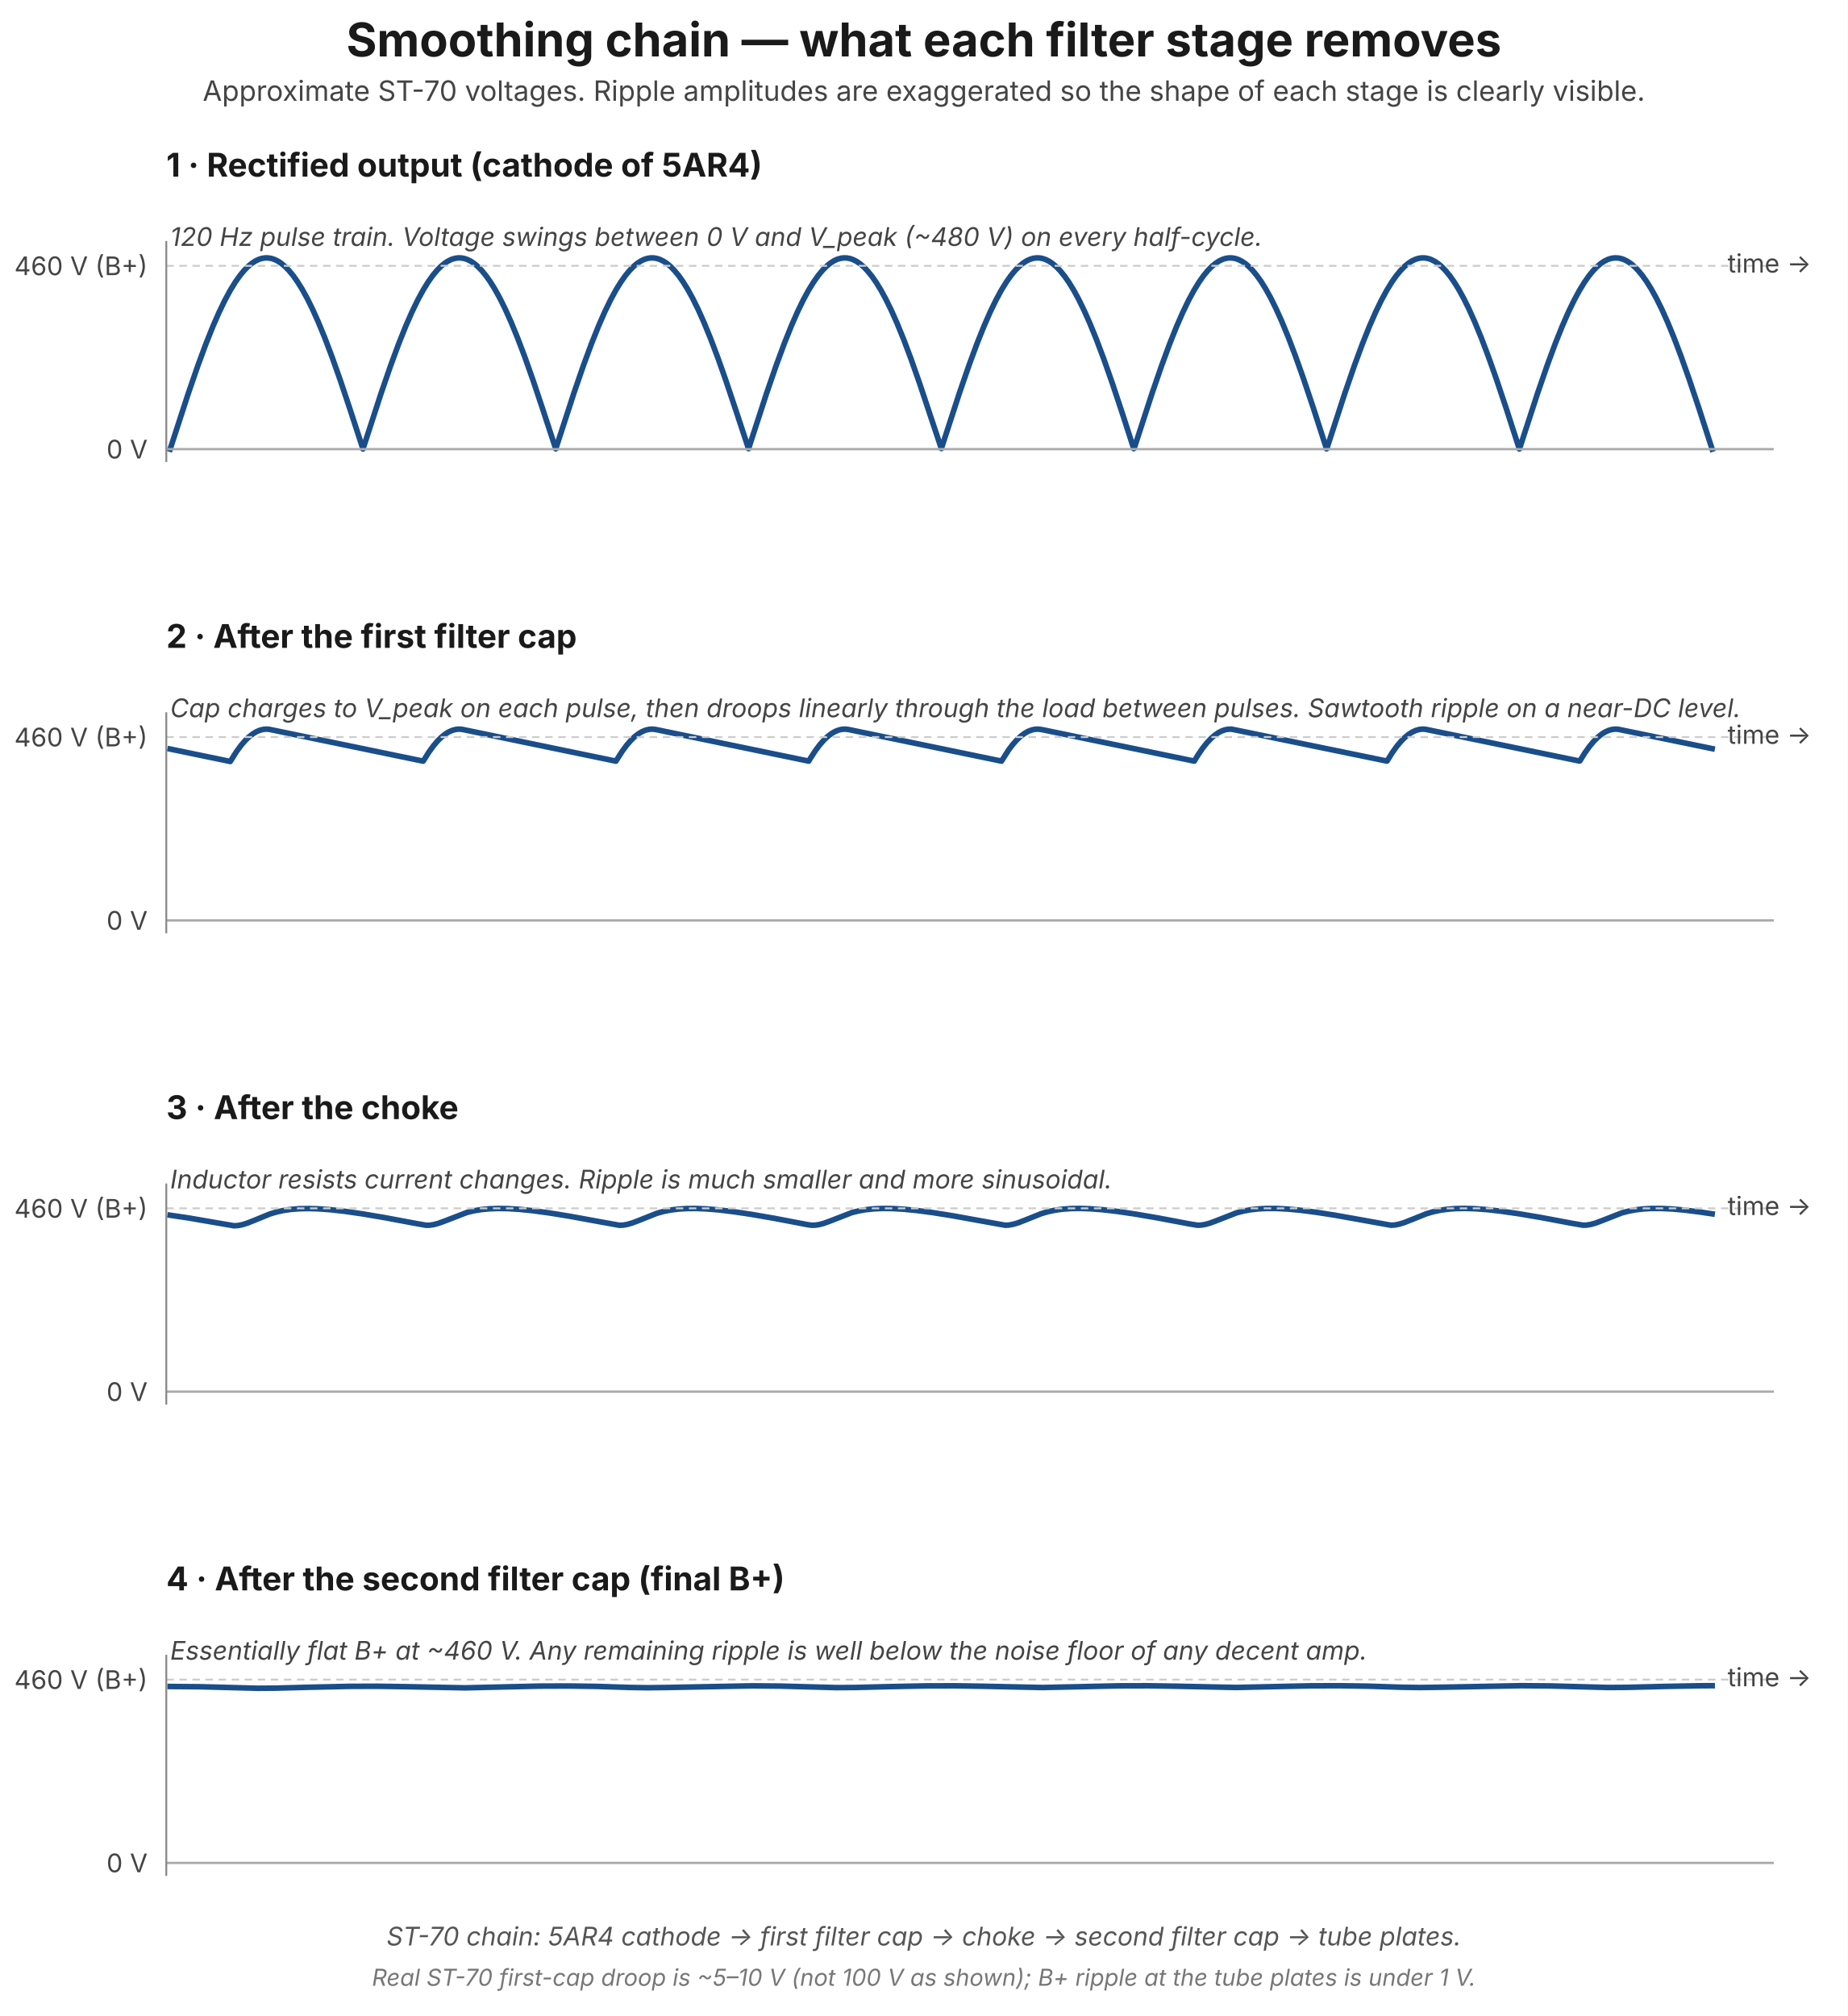
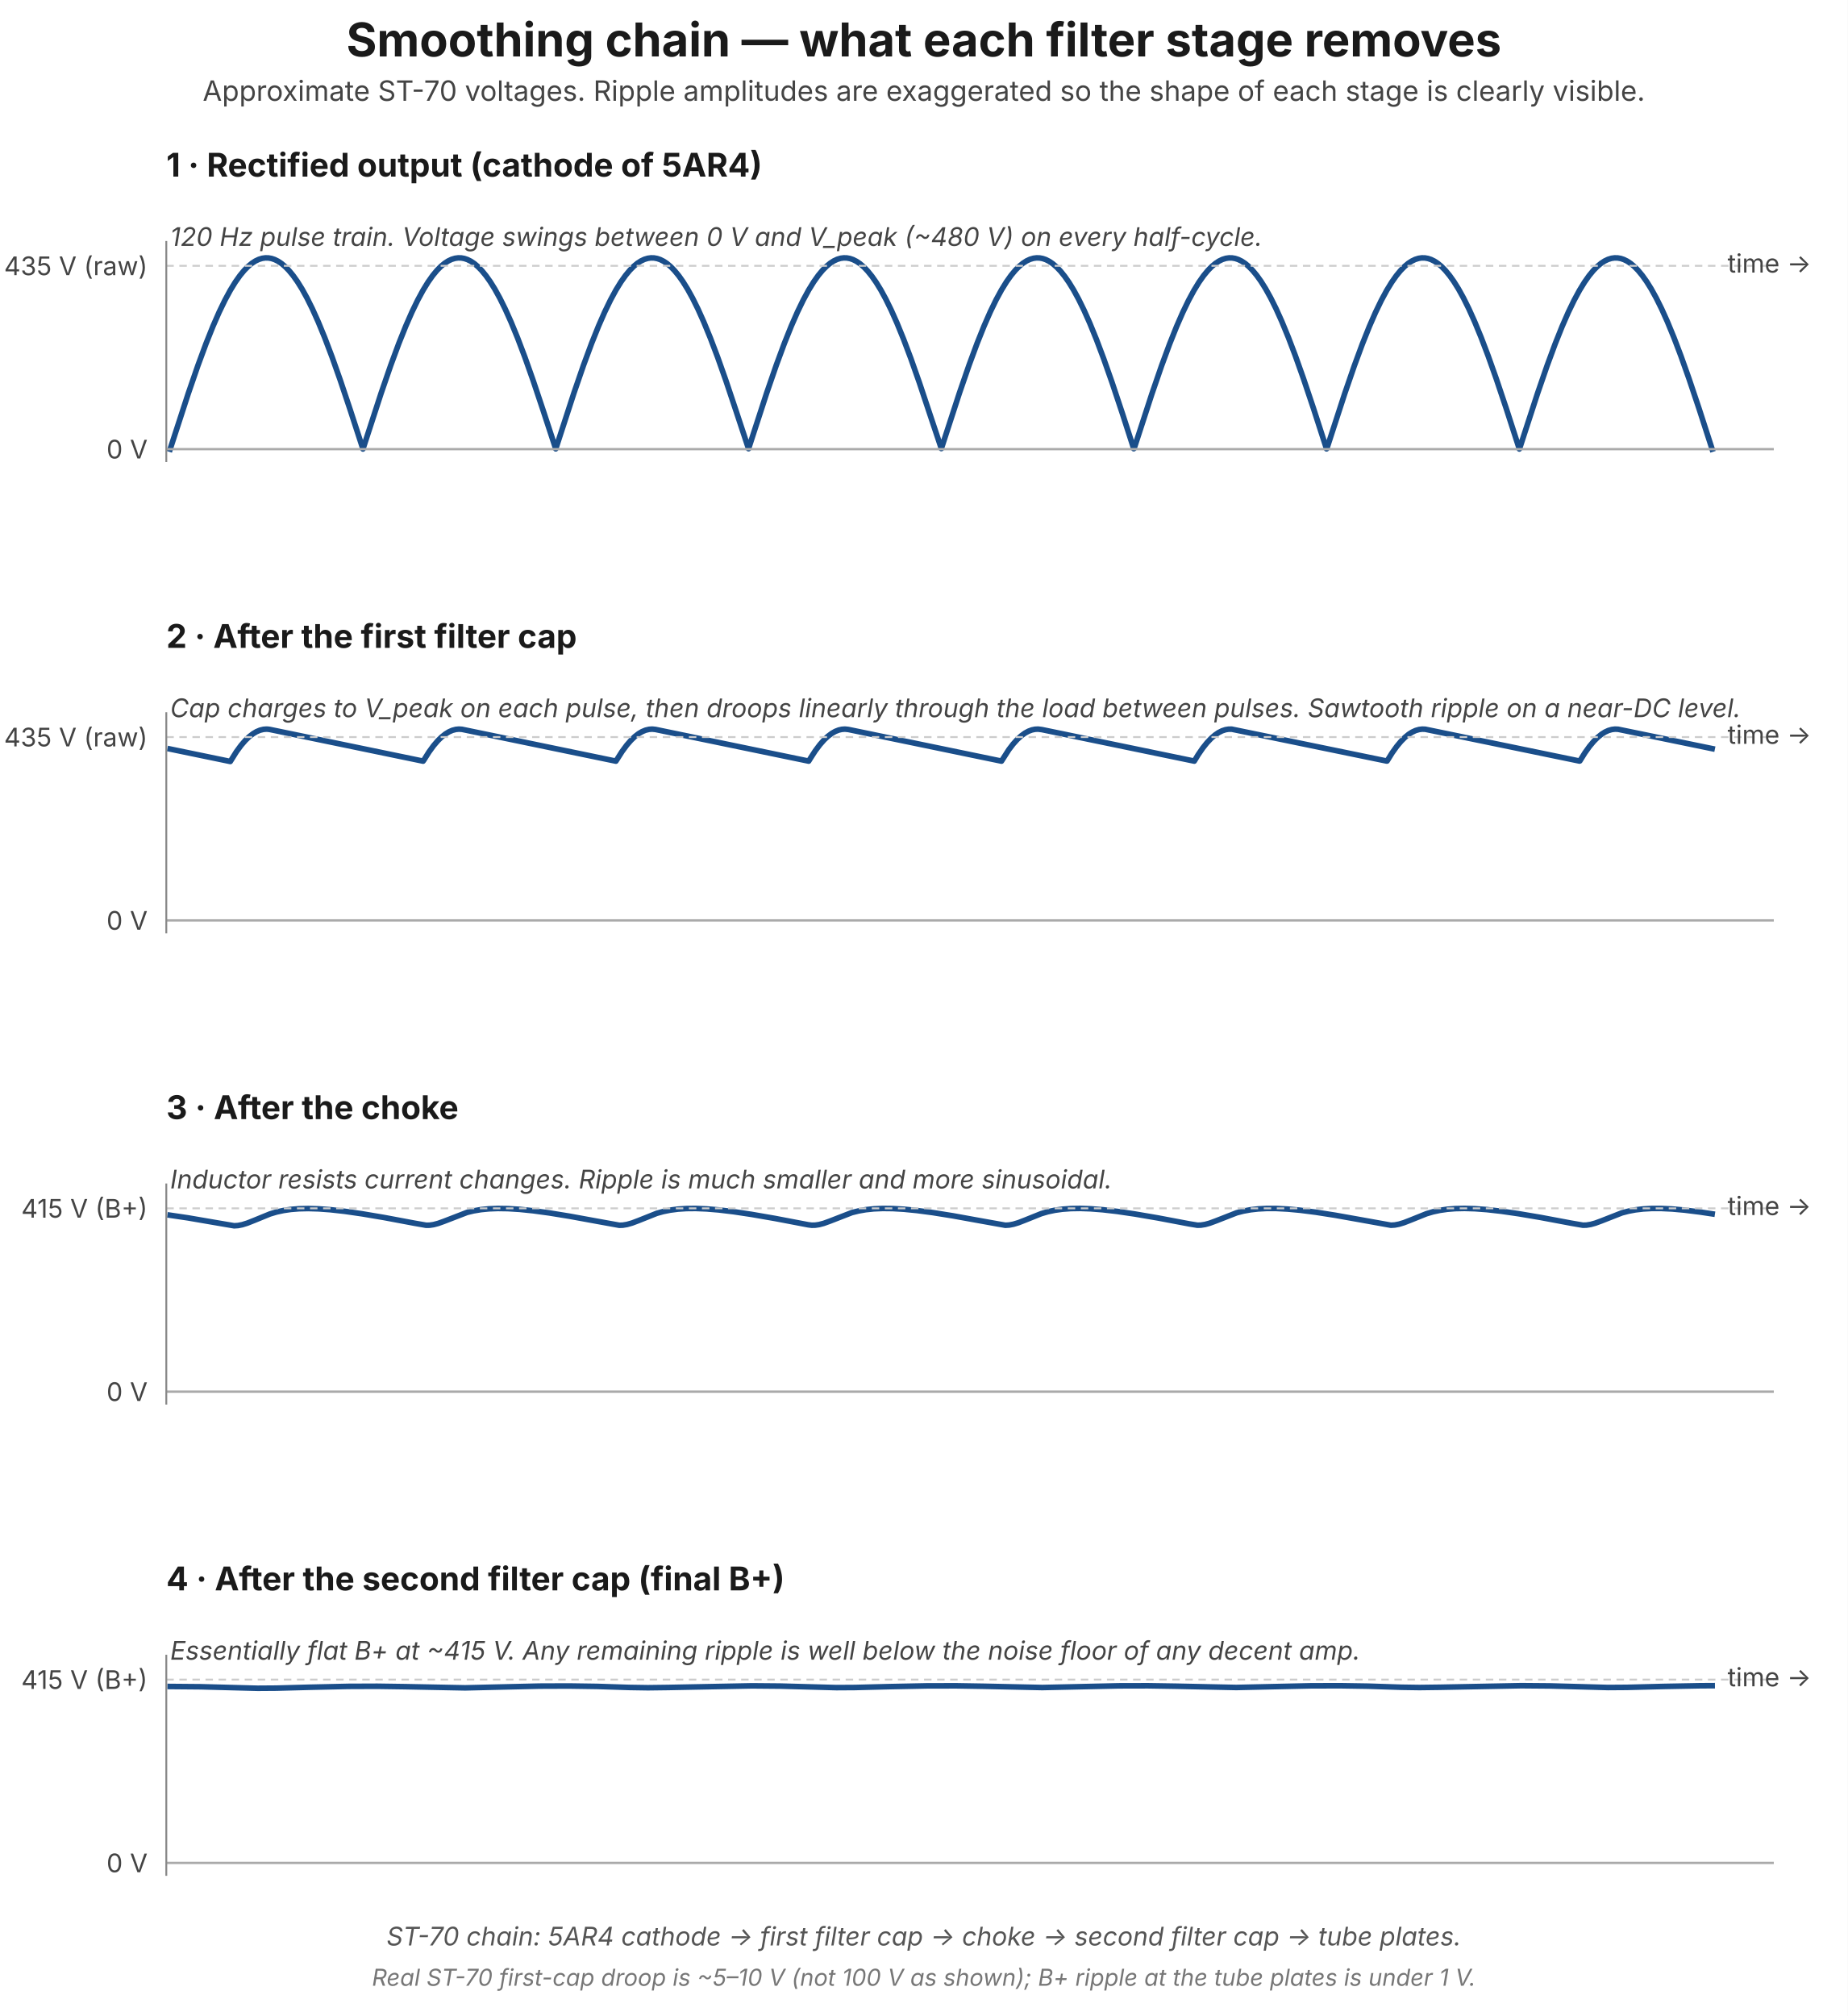
<svg xmlns="http://www.w3.org/2000/svg" width="792pt" height="864pt" viewBox="0 0 792 864" version="1.1">
  <defs>
    <style type="text/css">*{stroke-linejoin: round; stroke-linecap: butt}</style>
  </defs>
  <g id="figure_1">
    <g id="patch_1">
      <path d="M 0 864  L 792 864  L 792 0  L 0 0  z " style="fill: #ffffff" />
    </g>
    <g id="axes_1">
      <g id="patch_2">
        <path d="M 71.28 197.618  L 760.32 197.618  L 760.32 103.68  L 71.28 103.68  z " style="fill: #ffffff" />
      </g>
      <g id="matplotlib.axis_1" />
      <g id="matplotlib.axis_2">
        <g id="ytick_1">
          <g id="line2d_1" />
          <g id="text_1">
            <text style="font-size: 11px; font-family: 'Inter', 'system-ui', 'DejaVu Sans', 'Bitstream Vera Sans', 'Computer Modern Sans Serif', 'Lucida Grande', 'Verdana', 'Geneva', 'Lucid', 'Arial', 'Helvetica', 'Avant Garde', sans-serif; text-anchor: end; fill: #444444" x="63.28" y="196.495" transform="rotate(-0 63.28 196.4947)">0 V</text>
          </g>
        </g>
        <g id="ytick_2">
          <g id="line2d_2" />
          <g id="text_2">
-             <text style="font-size: 11px; font-family: 'Inter', 'system-ui', 'DejaVu Sans', 'Bitstream Vera Sans', 'Computer Modern Sans Serif', 'Lucida Grande', 'Verdana', 'Geneva', 'Lucid', 'Arial', 'Helvetica', 'Avant Garde', sans-serif; text-anchor: end; fill: #444444" x="63.28" y="117.928" transform="rotate(-0 63.28 117.9282)">460 V (B+)</text>
+             <text style="font-size: 11px; font-family: 'Inter', 'system-ui', 'DejaVu Sans', 'Bitstream Vera Sans', 'Computer Modern Sans Serif', 'Lucida Grande', 'Verdana', 'Geneva', 'Lucid', 'Arial', 'Helvetica', 'Avant Garde', sans-serif; text-anchor: end; fill: #444444" x="63.28" y="117.928" transform="rotate(-0 63.28 117.9282)">435 V (raw)</text>
          </g>
        </g>
      </g>
      <g id="line2d_3">
        <path d="M 72.932 192.494  L 80.7 168.629  L 84.832 156.65  L 88.303 147.259  L 91.278 139.83  L 93.923 133.789  L 96.402 128.663  L 98.716 124.389  L 100.864 120.892  L 102.848 118.087  L 104.666 115.887  L 106.319 114.204  L 107.971 112.831  L 109.459 111.864  L 110.946 111.155  L 112.434 110.705  L 113.756 110.526  L 115.078 110.553  L 116.401 110.788  L 117.723 111.229  L 119.21 111.971  L 120.698 112.97  L 122.185 114.224  L 123.838 115.91  L 125.656 118.114  L 127.474 120.673  L 129.458 123.856  L 131.606 127.744  L 133.92 132.413  L 136.399 137.93  L 139.209 144.766  L 142.349 153.046  L 145.82 162.847  L 150.118 175.676  L 155.572 192.43  L 163.34 168.567  L 167.472 156.592  L 170.943 147.205  L 173.918 139.781  L 176.562 133.744  L 179.041 128.622  L 181.355 124.353  L 183.504 120.86  L 185.487 118.06  L 187.305 115.864  L 188.958 114.185  L 190.611 112.816  L 192.098 111.852  L 193.586 111.147  L 195.073 110.701  L 196.396 110.525  L 197.718 110.555  L 199.04 110.793  L 200.362 111.238  L 201.85 111.983  L 203.337 112.986  L 204.825 114.243  L 206.478 115.933  L 208.296 118.141  L 210.114 120.704  L 212.097 123.891  L 214.246 127.783  L 216.56 132.456  L 219.039 137.978  L 221.849 144.818  L 224.989 153.103  L 228.46 162.907  L 232.757 175.739  L 238.211 192.366  L 245.979 168.505  L 250.111 156.534  L 253.582 147.152  L 256.557 139.731  L 259.202 133.699  L 261.681 128.582  L 263.995 124.317  L 266.143 120.829  L 268.127 118.033  L 269.945 115.841  L 271.597 114.166  L 273.25 112.801  L 274.738 111.841  L 276.225 111.139  L 277.713 110.697  L 279.035 110.524  L 280.357 110.558  L 281.679 110.799  L 283.002 111.246  L 284.489 111.995  L 285.977 113.001  L 287.464 114.262  L 289.117 115.956  L 290.935 118.168  L 292.753 120.735  L 294.736 123.926  L 296.885 127.823  L 299.199 132.5  L 301.678 138.026  L 304.488 144.871  L 307.628 153.159  L 311.099 162.967  L 315.396 175.802  L 320.85 192.301  L 328.619 168.444  L 332.751 156.477  L 336.221 147.098  L 339.196 139.682  L 341.841 133.654  L 344.32 128.542  L 346.634 124.281  L 348.783 120.798  L 350.766 118.006  L 352.584 115.818  L 354.237 114.147  L 355.89 112.786  L 357.377 111.829  L 358.865 111.131  L 360.352 110.692  L 361.674 110.523  L 362.997 110.56  L 364.319 110.804  L 365.641 111.255  L 367.129 112.007  L 368.616 113.017  L 370.269 114.437  L 371.922 116.166  L 373.74 118.415  L 375.558 121.017  L 377.541 124.246  L 379.69 128.18  L 382.004 132.897  L 384.483 138.461  L 387.293 145.344  L 390.433 153.669  L 394.069 163.991  L 398.531 177.382  L 403.49 192.237  L 411.258 168.382  L 415.39 156.419  L 418.861 147.044  L 421.836 139.633  L 424.48 133.609  L 426.959 128.501  L 429.273 124.246  L 431.422 120.766  L 433.405 117.979  L 435.223 115.796  L 436.876 114.128  L 438.529 112.771  L 440.016 111.818  L 441.504 111.123  L 442.991 110.688  L 444.314 110.521  L 445.636 110.562  L 446.958 110.81  L 448.28 111.263  L 449.768 112.02  L 451.255 113.033  L 452.908 114.457  L 454.561 116.189  L 456.379 118.442  L 458.197 121.049  L 460.18 124.281  L 462.329 128.22  L 464.643 132.941  L 467.122 138.509  L 469.932 145.396  L 473.072 153.726  L 476.708 164.052  L 481.171 177.445  L 485.964 192.301  L 486.129 192.172  L 493.732 168.814  L 497.864 156.824  L 501.335 147.42  L 504.31 139.978  L 506.954 133.924  L 509.433 128.784  L 511.747 124.497  L 513.896 120.986  L 515.879 118.168  L 517.697 115.956  L 519.35 114.262  L 521.003 112.877  L 522.491 111.899  L 523.978 111.179  L 525.466 110.719  L 526.788 110.53  L 528.11 110.547  L 529.432 110.772  L 530.754 111.204  L 532.242 111.935  L 533.729 112.923  L 535.217 114.166  L 536.87 115.841  L 538.688 118.033  L 540.506 120.58  L 542.489 123.75  L 544.638 127.625  L 546.952 132.281  L 549.431 137.786  L 552.241 144.609  L 555.216 152.427  L 558.687 162.188  L 562.984 174.983  L 568.603 192.366  L 568.769 192.108  L 576.371 168.752  L 580.503 156.766  L 583.974 147.367  L 586.949 139.929  L 589.594 133.879  L 592.073 128.744  L 594.387 124.461  L 596.535 120.954  L 598.519 118.141  L 600.337 115.933  L 601.99 114.243  L 603.642 112.862  L 605.13 111.887  L 606.617 111.171  L 608.105 110.714  L 609.427 110.528  L 610.749 110.549  L 612.072 110.778  L 613.394 111.212  L 614.881 111.947  L 616.369 112.939  L 617.856 114.185  L 619.509 115.864  L 621.327 118.06  L 623.145 120.611  L 625.129 123.785  L 627.277 127.665  L 629.591 132.325  L 632.07 137.834  L 634.88 144.661  L 637.855 152.483  L 641.326 162.248  L 645.623 175.046  L 651.243 192.43  L 651.738 191.013  L 659.011 168.69  L 663.143 156.708  L 666.614 147.313  L 669.589 139.879  L 672.233 133.834  L 674.712 128.703  L 677.026 124.425  L 679.175 120.923  L 681.158 118.114  L 682.976 115.91  L 684.629 114.224  L 686.282 112.846  L 687.769 111.876  L 689.257 111.163  L 690.744 110.71  L 692.066 110.527  L 693.389 110.551  L 694.711 110.783  L 696.033 111.221  L 697.521 111.959  L 699.008 112.954  L 700.496 114.204  L 702.148 115.887  L 703.967 118.087  L 705.785 120.642  L 707.768 123.821  L 709.917 127.704  L 712.231 132.369  L 714.71 137.882  L 717.519 144.714  L 720.494 152.539  L 723.965 162.307  L 728.263 175.109  L 733.882 192.494  L 733.882 192.494  " clip-path="url(#pdeedf0528e)" style="fill: none; stroke: #1a4e8a; stroke-width: 2.4; stroke-linecap: square" />
      </g>
      <g id="line2d_4">
        <path d="M 71.28 192.494  L 760.32 192.494  " clip-path="url(#pdeedf0528e)" style="fill: none; stroke: #aaaaaa; stroke-linecap: square" />
      </g>
      <g id="line2d_5">
        <path d="M 71.28 113.928  L 760.32 113.928  " clip-path="url(#pdeedf0528e)" style="fill: none; stroke-dasharray: 3.2,2.4; stroke-dashoffset: 0; stroke: #cccccc; stroke-width: 0.8" />
      </g>
      <g id="patch_3">
        <path d="M 71.28 197.618  L 71.28 103.68  " style="fill: none; stroke: #888888; stroke-width: 0.8; stroke-linejoin: miter; stroke-linecap: square" />
      </g>
      <g id="text_3">
        <text style="font-size: 11px; font-family: 'Inter', 'system-ui', 'DejaVu Sans', 'Bitstream Vera Sans', 'Computer Modern Sans Serif', 'Lucida Grande', 'Verdana', 'Geneva', 'Lucid', 'Arial', 'Helvetica', 'Avant Garde', sans-serif; text-anchor: start; fill: #444444" x="740.492" y="116.803" transform="rotate(-0 740.4915 116.8033)">time →</text>
      </g>
      <g id="text_4">
        <text style="font-style: italic; font-size: 11px; font-family: 'Inter', 'system-ui', 'DejaVu Sans', 'Bitstream Vera Sans', 'Computer Modern Sans Serif', 'Lucida Grande', 'Verdana', 'Geneva', 'Lucid', 'Arial', 'Helvetica', 'Avant Garde', sans-serif; text-anchor: start; fill: #444444" x="72.932" y="105.388" transform="rotate(-0 72.93237 105.388)">120 Hz pulse train. Voltage swings between 0 V and V_peak (~480 V) on every half-cycle.</text>
      </g>
      <g id="text_5">
        <text style="font-weight: 700; font-size: 14px; font-family: 'Inter', 'system-ui', 'DejaVu Sans', 'Bitstream Vera Sans', 'Computer Modern Sans Serif', 'Lucida Grande', 'Verdana', 'Geneva', 'Lucid', 'Arial', 'Helvetica', 'Avant Garde', sans-serif; text-anchor: start; fill: #1a1a1a" x="71.28" y="75.68" transform="rotate(-0 71.28 75.68)">1 · Rectified output (cathode of 5AR4)</text>
      </g>
    </g>
    <g id="axes_2">
      <g id="patch_4">
        <path d="M 71.28 399.586  L 760.32 399.586  L 760.32 305.647  L 71.28 305.647  z " style="fill: #ffffff" />
      </g>
      <g id="matplotlib.axis_3" />
      <g id="matplotlib.axis_4">
        <g id="ytick_3">
          <g id="line2d_6" />
          <g id="text_6">
            <text style="font-size: 11px; font-family: 'Inter', 'system-ui', 'DejaVu Sans', 'Bitstream Vera Sans', 'Computer Modern Sans Serif', 'Lucida Grande', 'Verdana', 'Geneva', 'Lucid', 'Arial', 'Helvetica', 'Avant Garde', sans-serif; text-anchor: end; fill: #444444" x="63.28" y="398.462" transform="rotate(-0 63.28 398.462)">0 V</text>
          </g>
        </g>
        <g id="ytick_4">
          <g id="line2d_7" />
          <g id="text_7">
-             <text style="font-size: 11px; font-family: 'Inter', 'system-ui', 'DejaVu Sans', 'Bitstream Vera Sans', 'Computer Modern Sans Serif', 'Lucida Grande', 'Verdana', 'Geneva', 'Lucid', 'Arial', 'Helvetica', 'Avant Garde', sans-serif; text-anchor: end; fill: #444444" x="63.28" y="319.895" transform="rotate(-0 63.28 319.8954)">460 V (B+)</text>
+             <text style="font-size: 11px; font-family: 'Inter', 'system-ui', 'DejaVu Sans', 'Bitstream Vera Sans', 'Computer Modern Sans Serif', 'Lucida Grande', 'Verdana', 'Geneva', 'Lucid', 'Arial', 'Helvetica', 'Avant Garde', sans-serif; text-anchor: end; fill: #444444" x="63.28" y="319.895" transform="rotate(-0 63.28 319.8954)">435 V (raw)</text>
          </g>
        </g>
      </g>
      <g id="line2d_8">
        <path d="M 72.932 321.019  L 98.716 326.348  L 101.36 322.119  L 103.344 319.418  L 105.162 317.317  L 106.815 315.727  L 108.467 314.447  L 109.955 313.566  L 111.442 312.943  L 112.93 312.581  L 114.252 312.479  L 115.078 312.54  L 115.74 312.641  L 181.355 326.202  L 181.686 325.753  L 183.834 322.332  L 185.818 319.601  L 187.636 317.471  L 189.289 315.854  L 190.941 314.547  L 192.429 313.64  L 193.916 312.992  L 195.404 312.605  L 196.726 312.48  L 198.048 312.575  L 263.995 326.205  L 264.49 325.438  L 266.639 322.058  L 268.622 319.367  L 270.44 317.274  L 272.093 315.691  L 273.746 314.42  L 275.234 313.545  L 276.721 312.93  L 278.209 312.575  L 279.531 312.479  L 280.522 312.578  L 281.018 312.634  L 346.634 326.195  L 347.46 324.854  L 349.444 321.788  L 351.427 319.136  L 353.245 317.08  L 354.898 315.532  L 356.551 314.296  L 358.038 313.454  L 359.526 312.871  L 360.848 312.572  L 362.17 312.479  L 363.162 312.579  L 363.658 312.637  L 429.273 326.198  L 432.414 321.288  L 434.232 318.909  L 436.05 316.891  L 437.703 315.378  L 439.355 314.177  L 440.843 313.367  L 442.33 312.816  L 443.653 312.546  L 444.975 312.483  L 446.132 312.632  L 446.628 312.695  L 511.913 326.188  L 513.565 323.463  L 515.549 320.576  L 517.367 318.298  L 519.185 316.385  L 520.838 314.969  L 522.325 313.962  L 523.813 313.213  L 525.3 312.724  L 526.622 312.509  L 527.945 312.501  L 594.387 326.158  L 594.552 326.142  L 596.701 322.671  L 598.684 319.893  L 600.502 317.717  L 602.155 316.058  L 603.808 314.708  L 605.295 313.762  L 606.783 313.074  L 608.27 312.647  L 609.592 312.487  L 610.915 312.534  L 677.026 326.162  L 677.191 326.106  L 679.34 322.64  L 681.323 319.866  L 683.141 317.695  L 684.794 316.039  L 686.447 314.693  L 687.935 313.751  L 689.422 313.067  L 690.91 312.643  L 692.232 312.486  L 693.554 312.536  L 733.882 320.837  L 733.882 320.837  " clip-path="url(#p0626213425)" style="fill: none; stroke: #1a4e8a; stroke-width: 2.4; stroke-linecap: square" />
      </g>
      <g id="line2d_9">
        <path d="M 71.28 394.462  L 760.32 394.462  " clip-path="url(#p0626213425)" style="fill: none; stroke: #aaaaaa; stroke-linecap: square" />
      </g>
      <g id="line2d_10">
        <path d="M 71.28 315.895  L 760.32 315.895  " clip-path="url(#p0626213425)" style="fill: none; stroke-dasharray: 3.2,2.4; stroke-dashoffset: 0; stroke: #cccccc; stroke-width: 0.8" />
      </g>
      <g id="patch_5">
        <path d="M 71.28 399.586  L 71.28 305.647  " style="fill: none; stroke: #888888; stroke-width: 0.8; stroke-linejoin: miter; stroke-linecap: square" />
      </g>
      <g id="text_8">
        <text style="font-size: 11px; font-family: 'Inter', 'system-ui', 'DejaVu Sans', 'Bitstream Vera Sans', 'Computer Modern Sans Serif', 'Lucida Grande', 'Verdana', 'Geneva', 'Lucid', 'Arial', 'Helvetica', 'Avant Garde', sans-serif; text-anchor: start; fill: #444444" x="740.492" y="318.771" transform="rotate(-0 740.4915 318.7705)">time →</text>
      </g>
      <g id="text_9">
        <text style="font-style: italic; font-size: 11px; font-family: 'Inter', 'system-ui', 'DejaVu Sans', 'Bitstream Vera Sans', 'Computer Modern Sans Serif', 'Lucida Grande', 'Verdana', 'Geneva', 'Lucid', 'Arial', 'Helvetica', 'Avant Garde', sans-serif; text-anchor: start; fill: #444444" x="72.932" y="307.355" transform="rotate(-0 72.93237 307.3552)">Cap charges to V_peak on each pulse, then droops linearly through the load between pulses. Sawtooth ripple on a near-DC level.</text>
      </g>
      <g id="text_10">
        <text style="font-weight: 700; font-size: 14px; font-family: 'Inter', 'system-ui', 'DejaVu Sans', 'Bitstream Vera Sans', 'Computer Modern Sans Serif', 'Lucida Grande', 'Verdana', 'Geneva', 'Lucid', 'Arial', 'Helvetica', 'Avant Garde', sans-serif; text-anchor: start; fill: #1a1a1a" x="71.28" y="277.647" transform="rotate(-0 71.28 277.6472)">2 · After the first filter cap</text>
      </g>
    </g>
    <g id="axes_3">
      <g id="patch_6">
        <path d="M 71.28 601.553  L 760.32 601.553  L 760.32 507.614  L 71.28 507.614  z " style="fill: #ffffff" />
      </g>
      <g id="matplotlib.axis_5" />
      <g id="matplotlib.axis_6">
        <g id="ytick_5">
          <g id="line2d_11" />
          <g id="text_11">
            <text style="font-size: 11px; font-family: 'Inter', 'system-ui', 'DejaVu Sans', 'Bitstream Vera Sans', 'Computer Modern Sans Serif', 'Lucida Grande', 'Verdana', 'Geneva', 'Lucid', 'Arial', 'Helvetica', 'Avant Garde', sans-serif; text-anchor: end; fill: #444444" x="63.28" y="600.429" transform="rotate(-0 63.28 600.4292)">0 V</text>
          </g>
        </g>
        <g id="ytick_6">
          <g id="line2d_12" />
          <g id="text_12">
-             <text style="font-size: 11px; font-family: 'Inter', 'system-ui', 'DejaVu Sans', 'Bitstream Vera Sans', 'Computer Modern Sans Serif', 'Lucida Grande', 'Verdana', 'Geneva', 'Lucid', 'Arial', 'Helvetica', 'Avant Garde', sans-serif; text-anchor: end; fill: #444444" x="63.28" y="521.863" transform="rotate(-0 63.28 521.8627)">460 V (B+)</text>
+             <text style="font-size: 11px; font-family: 'Inter', 'system-ui', 'DejaVu Sans', 'Bitstream Vera Sans', 'Computer Modern Sans Serif', 'Lucida Grande', 'Verdana', 'Geneva', 'Lucid', 'Arial', 'Helvetica', 'Avant Garde', sans-serif; text-anchor: end; fill: #444444" x="63.28" y="521.863" transform="rotate(-0 63.28 521.8627)">415 V (B+)</text>
          </g>
        </g>
      </g>
      <g id="line2d_13">
        <path d="M 72.932 520.814  L 80.535 521.937  L 90.452 523.642  L 100.369 525.338  L 102.021 525.229  L 103.839 524.87  L 105.988 524.207  L 108.963 523.029  L 115.74 520.257  L 118.549 519.419  L 121.524 518.775  L 124.665 518.319  L 128.135 518.038  L 132.102 517.947  L 136.565 518.076  L 141.688 518.454  L 147.804 519.139  L 155.241 520.208  L 164.662 521.799  L 177.719 524.245  L 182.677 525.114  L 184.165 525.086  L 185.818 524.842  L 187.801 524.322  L 190.28 523.433  L 200.197 519.607  L 203.007 518.931  L 206.147 518.407  L 209.618 518.064  L 213.419 517.919  L 217.717 517.983  L 222.675 518.29  L 228.46 518.881  L 235.401 519.822  L 244.161 521.243  L 255.896 523.387  L 265.482 525.119  L 266.97 525.066  L 268.788 524.764  L 270.936 524.152  L 273.746 523.089  L 281.514 519.995  L 284.324 519.214  L 287.299 518.619  L 290.604 518.191  L 294.241 517.953  L 298.207 517.915  L 302.835 518.101  L 308.124 518.541  L 314.405 519.293  L 322.173 520.457  L 332.255 522.205  L 346.469 524.914  L 347.956 525.101  L 349.444 525.068  L 351.096 524.821  L 353.08 524.298  L 355.724 523.341  L 365.145 519.682  L 367.955 518.983  L 371.095 518.437  L 374.566 518.074  L 378.367 517.911  L 382.665 517.96  L 387.458 518.241  L 393.077 518.794  L 399.854 519.691  L 408.448 521.065  L 419.852 523.129  L 430.926 525.111  L 432.579 525.012  L 434.397 524.664  L 436.546 524.016  L 439.521 522.859  L 446.297 520.139  L 449.107 519.318  L 452.082 518.688  L 455.387 518.227  L 459.023 517.96  L 462.99 517.898  L 467.453 518.051  L 472.742 518.466  L 478.857 519.175  L 486.46 520.29  L 496.211 521.958  L 509.764 524.518  L 513.235 525.089  L 514.722 525.052  L 516.54 524.766  L 518.524 524.222  L 521.168 523.25  L 530.093 519.761  L 532.903 519.038  L 536.043 518.47  L 539.349 518.1  L 542.985 517.913  L 547.117 517.924  L 551.91 518.169  L 557.364 518.674  L 563.975 519.517  L 572.239 520.807  L 583.148 522.751  L 596.205 525.098  L 597.858 524.995  L 599.676 524.644  L 601.824 523.992  L 604.799 522.834  L 611.41 520.176  L 614.22 519.345  L 617.195 518.706  L 620.336 518.256  L 623.806 517.979  L 627.773 517.892  L 632.236 518.024  L 637.359 518.405  L 643.475 519.093  L 650.912 520.164  L 660.333 521.756  L 673.39 524.204  L 678.514 525.09  L 680.001 525.047  L 681.819 524.756  L 683.803 524.208  L 686.447 523.233  L 695.207 519.798  L 698.017 519.065  L 700.992 518.512  L 704.297 518.123  L 707.933 517.919  L 712.065 517.916  L 716.693 518.136  L 722.147 518.623  L 728.593 519.428  L 733.882 520.219  L 733.882 520.219  " clip-path="url(#p8d29ac428f)" style="fill: none; stroke: #1a4e8a; stroke-width: 2.4; stroke-linecap: square" />
      </g>
      <g id="line2d_14">
        <path d="M 71.28 596.429  L 760.32 596.429  " clip-path="url(#p8d29ac428f)" style="fill: none; stroke: #aaaaaa; stroke-linecap: square" />
      </g>
      <g id="line2d_15">
        <path d="M 71.28 517.862  L 760.32 517.862  " clip-path="url(#p8d29ac428f)" style="fill: none; stroke-dasharray: 3.2,2.4; stroke-dashoffset: 0; stroke: #cccccc; stroke-width: 0.8" />
      </g>
      <g id="patch_7">
        <path d="M 71.28 601.553  L 71.28 507.614  " style="fill: none; stroke: #888888; stroke-width: 0.8; stroke-linejoin: miter; stroke-linecap: square" />
      </g>
      <g id="text_13">
        <text style="font-size: 11px; font-family: 'Inter', 'system-ui', 'DejaVu Sans', 'Bitstream Vera Sans', 'Computer Modern Sans Serif', 'Lucida Grande', 'Verdana', 'Geneva', 'Lucid', 'Arial', 'Helvetica', 'Avant Garde', sans-serif; text-anchor: start; fill: #444444" x="740.492" y="520.738" transform="rotate(-0 740.4915 520.7378)">time →</text>
      </g>
      <g id="text_14">
        <text style="font-style: italic; font-size: 11px; font-family: 'Inter', 'system-ui', 'DejaVu Sans', 'Bitstream Vera Sans', 'Computer Modern Sans Serif', 'Lucida Grande', 'Verdana', 'Geneva', 'Lucid', 'Arial', 'Helvetica', 'Avant Garde', sans-serif; text-anchor: start; fill: #444444" x="72.932" y="509.322" transform="rotate(-0 72.93237 509.3225)">Inductor resists current changes. Ripple is much smaller and more sinusoidal.</text>
      </g>
      <g id="text_15">
        <text style="font-weight: 700; font-size: 14px; font-family: 'Inter', 'system-ui', 'DejaVu Sans', 'Bitstream Vera Sans', 'Computer Modern Sans Serif', 'Lucida Grande', 'Verdana', 'Geneva', 'Lucid', 'Arial', 'Helvetica', 'Avant Garde', sans-serif; text-anchor: start; fill: #1a1a1a" x="71.28" y="479.614" transform="rotate(-0 71.28 479.6145)">3 · After the choke</text>
      </g>
    </g>
    <g id="axes_4">
      <g id="patch_8">
        <path d="M 71.28 803.52  L 760.32 803.52  L 760.32 709.582  L 71.28 709.582  z " style="fill: #ffffff" />
      </g>
      <g id="matplotlib.axis_7" />
      <g id="matplotlib.axis_8">
        <g id="ytick_7">
          <g id="line2d_16" />
          <g id="text_16">
            <text style="font-size: 11px; font-family: 'Inter', 'system-ui', 'DejaVu Sans', 'Bitstream Vera Sans', 'Computer Modern Sans Serif', 'Lucida Grande', 'Verdana', 'Geneva', 'Lucid', 'Arial', 'Helvetica', 'Avant Garde', sans-serif; text-anchor: end; fill: #444444" x="63.28" y="802.396" transform="rotate(-0 63.28 802.3965)">0 V</text>
          </g>
        </g>
        <g id="ytick_8">
          <g id="line2d_17" />
          <g id="text_17">
-             <text style="font-size: 11px; font-family: 'Inter', 'system-ui', 'DejaVu Sans', 'Bitstream Vera Sans', 'Computer Modern Sans Serif', 'Lucida Grande', 'Verdana', 'Geneva', 'Lucid', 'Arial', 'Helvetica', 'Avant Garde', sans-serif; text-anchor: end; fill: #444444" x="63.28" y="723.83" transform="rotate(-0 63.28 723.8299)">460 V (B+)</text>
+             <text style="font-size: 11px; font-family: 'Inter', 'system-ui', 'DejaVu Sans', 'Bitstream Vera Sans', 'Computer Modern Sans Serif', 'Lucida Grande', 'Verdana', 'Geneva', 'Lucid', 'Arial', 'Helvetica', 'Avant Garde', sans-serif; text-anchor: end; fill: #444444" x="63.28" y="723.83" transform="rotate(-0 63.28 723.8299)">415 V (B+)</text>
          </g>
        </g>
      </g>
      <g id="line2d_18">
        <path d="M 72.932 722.781  L 85.989 722.894  L 98.551 723.227  L 110.451 723.543  L 118.384 723.486  L 132.598 723.104  L 149.291 722.732  L 161.687 722.683  L 173.752 722.857  L 199.371 723.362  L 211.105 723.083  L 231.269 722.619  L 243.831 722.571  L 255.896 722.747  L 269.779 723.19  L 277.713 723.314  L 286.307 723.204  L 322.338 722.504  L 334.403 722.609  L 346.469 722.935  L 358.534 723.262  L 366.467 723.212  L 381.177 722.84  L 397.375 722.516  L 409.936 722.491  L 422.001 722.691  L 446.793 723.225  L 458.032 722.979  L 479.518 722.503  L 492.079 722.471  L 504.145 722.662  L 529.928 723.203  L 541.663 722.937  L 561.827 722.495  L 574.388 722.458  L 586.453 722.645  L 600.667 723.107  L 608.435 723.224  L 617.195 723.111  L 652.069 722.439  L 664.3 722.539  L 676.53 722.865  L 689.257 723.214  L 697.355 723.157  L 713.222 722.757  L 728.758 722.468  L 733.882 722.438  L 733.882 722.438  " clip-path="url(#p883ce8b2cd)" style="fill: none; stroke: #1a4e8a; stroke-width: 2.4; stroke-linecap: square" />
      </g>
      <g id="line2d_19">
        <path d="M 71.28 798.396  L 760.32 798.396  " clip-path="url(#p883ce8b2cd)" style="fill: none; stroke: #aaaaaa; stroke-linecap: square" />
      </g>
      <g id="line2d_20">
        <path d="M 71.28 719.83  L 760.32 719.83  " clip-path="url(#p883ce8b2cd)" style="fill: none; stroke-dasharray: 3.2,2.4; stroke-dashoffset: 0; stroke: #cccccc; stroke-width: 0.8" />
      </g>
      <g id="patch_9">
        <path d="M 71.28 803.52  L 71.28 709.582  " style="fill: none; stroke: #888888; stroke-width: 0.8; stroke-linejoin: miter; stroke-linecap: square" />
      </g>
      <g id="text_18">
        <text style="font-size: 11px; font-family: 'Inter', 'system-ui', 'DejaVu Sans', 'Bitstream Vera Sans', 'Computer Modern Sans Serif', 'Lucida Grande', 'Verdana', 'Geneva', 'Lucid', 'Arial', 'Helvetica', 'Avant Garde', sans-serif; text-anchor: start; fill: #444444" x="740.492" y="722.705" transform="rotate(-0 740.4915 722.705)">time →</text>
      </g>
      <g id="text_19">
-         <text style="font-style: italic; font-size: 11px; font-family: 'Inter', 'system-ui', 'DejaVu Sans', 'Bitstream Vera Sans', 'Computer Modern Sans Serif', 'Lucida Grande', 'Verdana', 'Geneva', 'Lucid', 'Arial', 'Helvetica', 'Avant Garde', sans-serif; text-anchor: start; fill: #444444" x="72.932" y="711.29" transform="rotate(-0 72.93237 711.2897)">Essentially flat B+ at ~460 V. Any remaining ripple is well below the noise floor of any decent amp.</text>
+         <text style="font-style: italic; font-size: 11px; font-family: 'Inter', 'system-ui', 'DejaVu Sans', 'Bitstream Vera Sans', 'Computer Modern Sans Serif', 'Lucida Grande', 'Verdana', 'Geneva', 'Lucid', 'Arial', 'Helvetica', 'Avant Garde', sans-serif; text-anchor: start; fill: #444444" x="72.932" y="711.29" transform="rotate(-0 72.93237 711.2897)">Essentially flat B+ at ~415 V. Any remaining ripple is well below the noise floor of any decent amp.</text>
      </g>
      <g id="text_20">
        <text style="font-weight: 700; font-size: 14px; font-family: 'Inter', 'system-ui', 'DejaVu Sans', 'Bitstream Vera Sans', 'Computer Modern Sans Serif', 'Lucida Grande', 'Verdana', 'Geneva', 'Lucid', 'Arial', 'Helvetica', 'Avant Garde', sans-serif; text-anchor: start; fill: #1a1a1a" x="71.28" y="681.582" transform="rotate(-0 71.28 681.5817)">4 · After the second filter cap (final B+)</text>
      </g>
    </g>
    <g id="text_21">
      <text style="font-weight: 700; font-size: 20px; font-family: 'Inter', 'system-ui', 'DejaVu Sans', 'Bitstream Vera Sans', 'Computer Modern Sans Serif', 'Lucida Grande', 'Verdana', 'Geneva', 'Lucid', 'Arial', 'Helvetica', 'Avant Garde', sans-serif; text-anchor: middle; fill: #1a1a1a" x="396" y="24.192" transform="rotate(-0 396 24.192)">Smoothing chain — what each filter stage removes</text>
    </g>
    <g id="text_22">
      <text style="font-size: 12px; font-family: 'Inter', 'system-ui', 'DejaVu Sans', 'Bitstream Vera Sans', 'Computer Modern Sans Serif', 'Lucida Grande', 'Verdana', 'Geneva', 'Lucid', 'Arial', 'Helvetica', 'Avant Garde', sans-serif; text-anchor: middle; fill: #444444" x="396" y="43.2" transform="rotate(-0 396 43.2)">Approximate ST-70 voltages. Ripple amplitudes are exaggerated so the shape of each stage is clearly visible.</text>
    </g>
    <g id="text_23">
      <text style="font-style: italic; font-size: 11px; font-family: 'Inter', 'system-ui', 'DejaVu Sans', 'Bitstream Vera Sans', 'Computer Modern Sans Serif', 'Lucida Grande', 'Verdana', 'Geneva', 'Lucid', 'Arial', 'Helvetica', 'Avant Garde', sans-serif; text-anchor: middle; fill: #555555" x="396" y="833.76" transform="rotate(-0 396 833.76)">ST-70 chain: 5AR4 cathode → first filter cap → choke → second filter cap → tube plates.</text>
    </g>
    <g id="text_24">
      <text style="font-style: italic; font-size: 10px; font-family: 'Inter', 'system-ui', 'DejaVu Sans', 'Bitstream Vera Sans', 'Computer Modern Sans Serif', 'Lucida Grande', 'Verdana', 'Geneva', 'Lucid', 'Arial', 'Helvetica', 'Avant Garde', sans-serif; text-anchor: middle; fill: #777777" x="396" y="851.04" transform="rotate(-0 396 851.04)">Real ST-70 first-cap droop is ~5–10 V (not 100 V as shown); B+ ripple at the tube plates is under 1 V.</text>
    </g>
  </g>
  <defs>
    <clipPath id="pdeedf0528e">
      <rect x="71.28" y="103.68" width="689.04" height="93.938" />
    </clipPath>
    <clipPath id="p0626213425">
      <rect x="71.28" y="305.647" width="689.04" height="93.938" />
    </clipPath>
    <clipPath id="p8d29ac428f">
      <rect x="71.28" y="507.614" width="689.04" height="93.938" />
    </clipPath>
    <clipPath id="p883ce8b2cd">
      <rect x="71.28" y="709.582" width="689.04" height="93.938" />
    </clipPath>
  </defs>
</svg>
